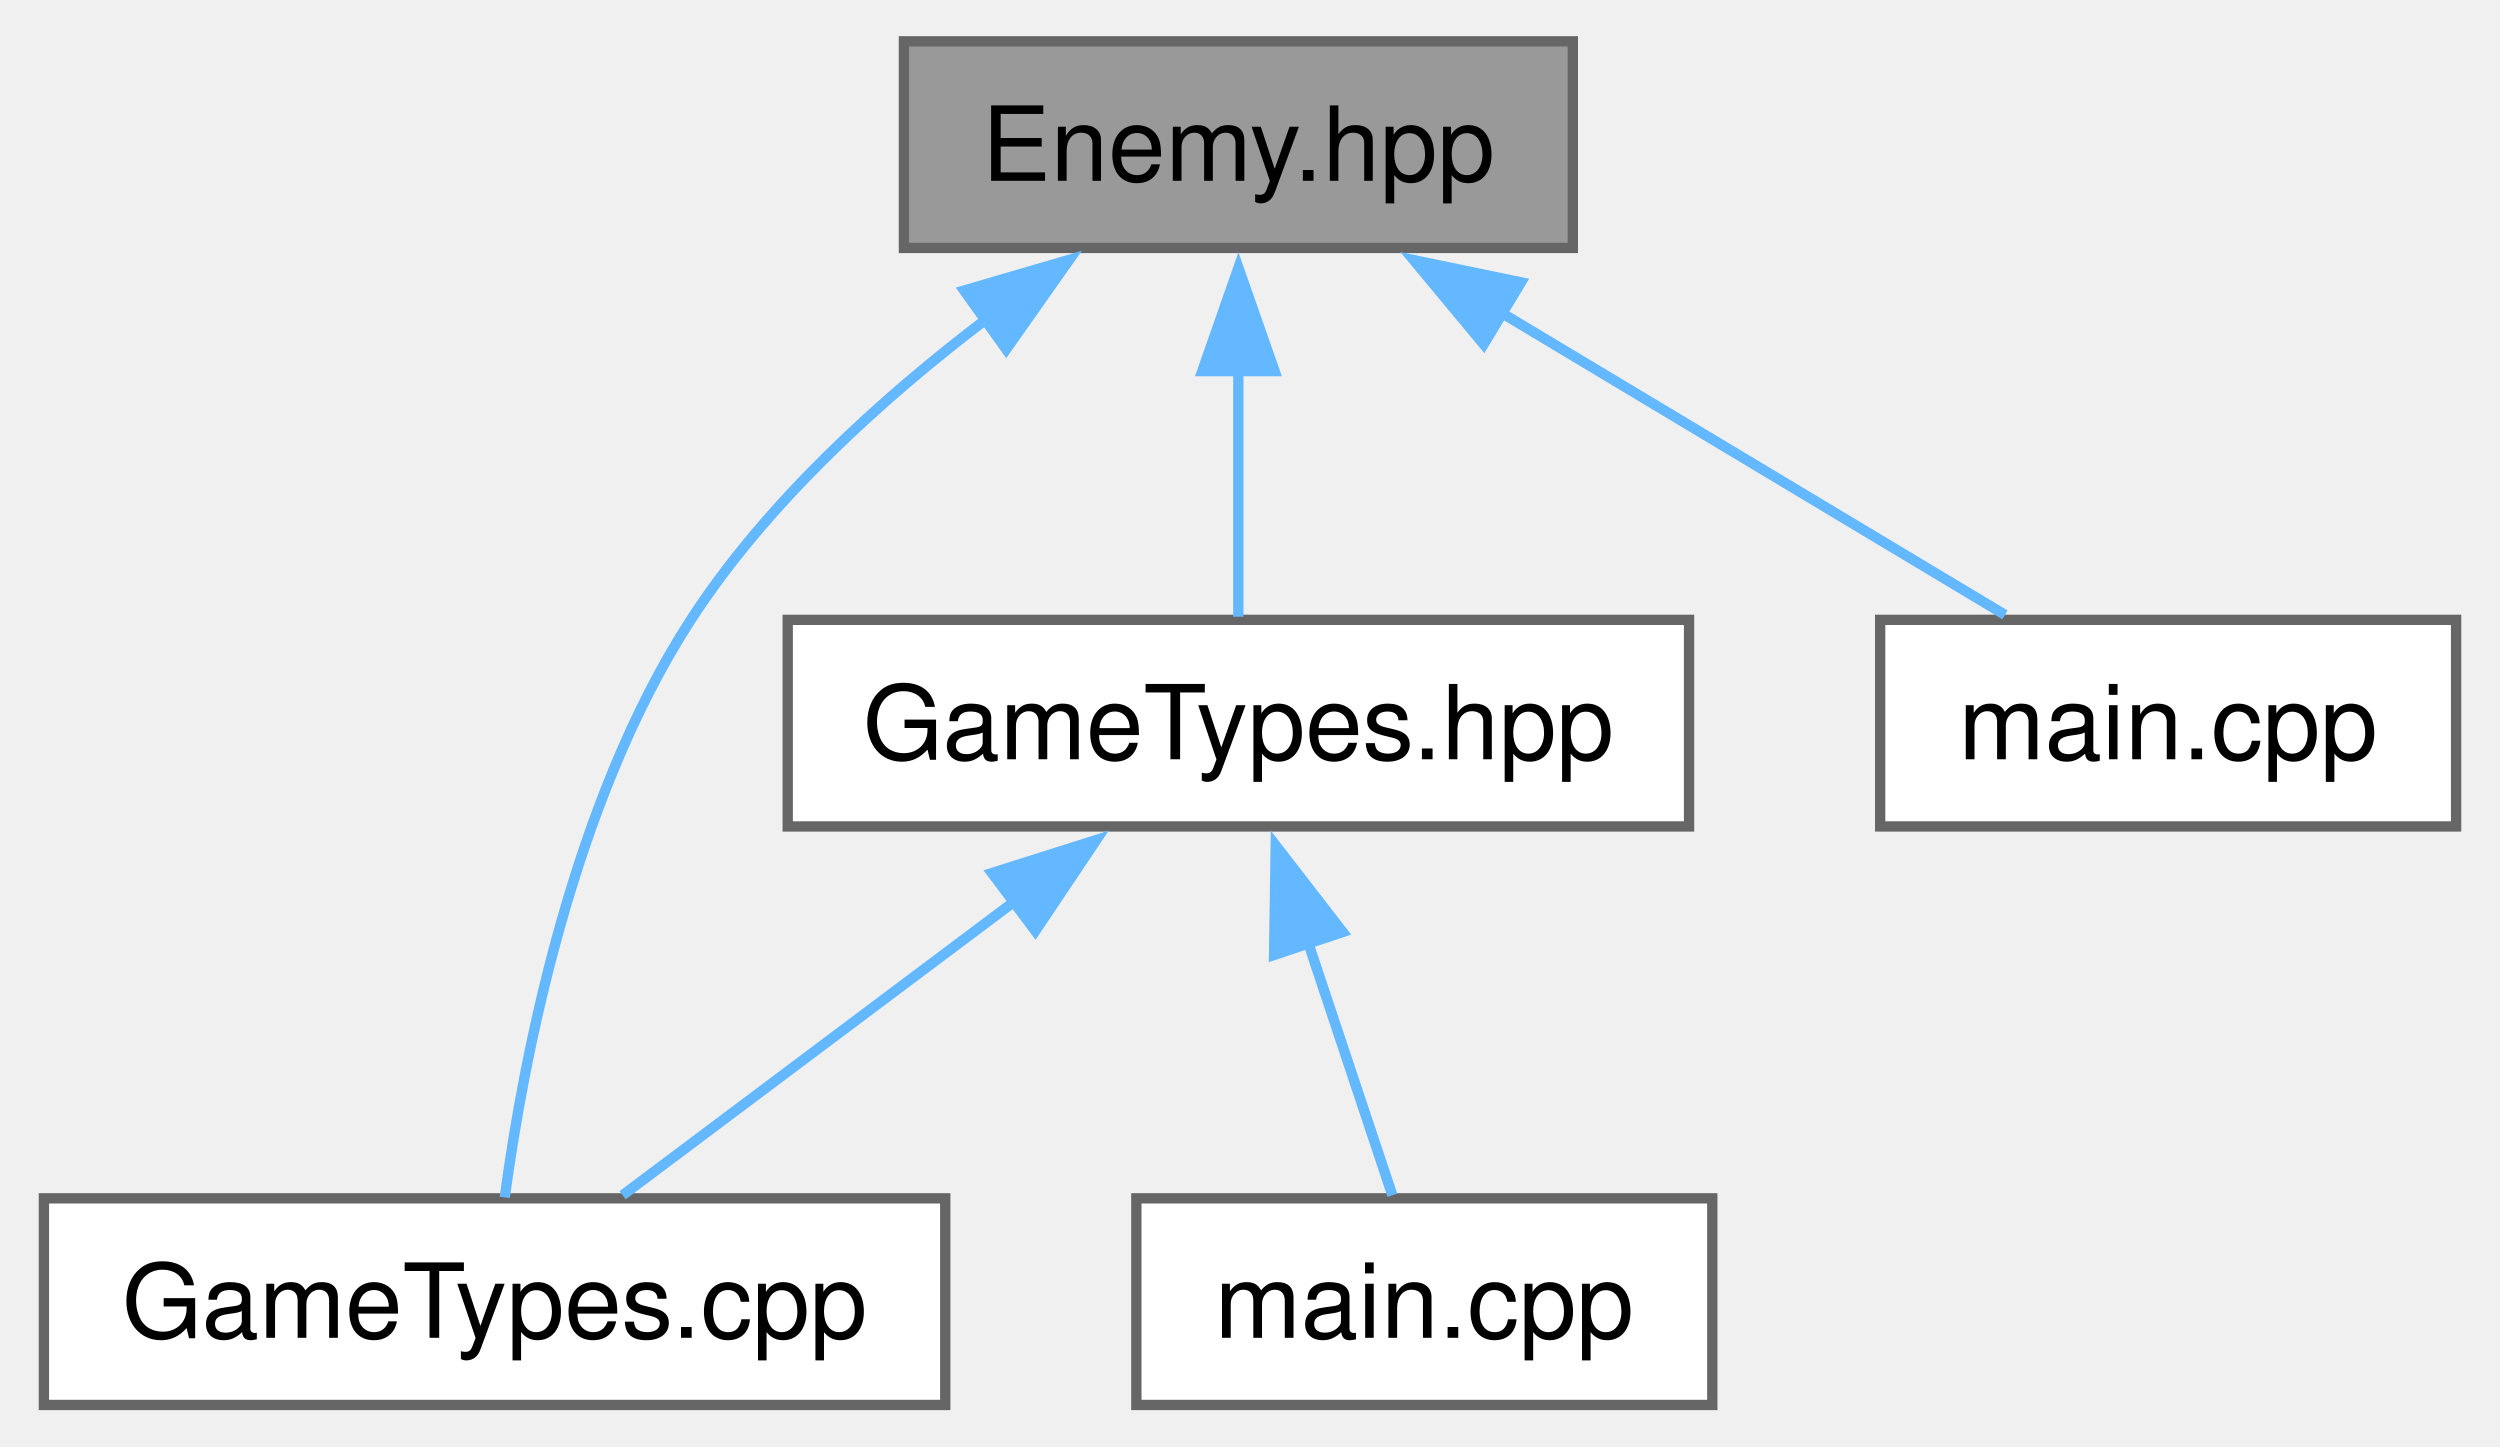
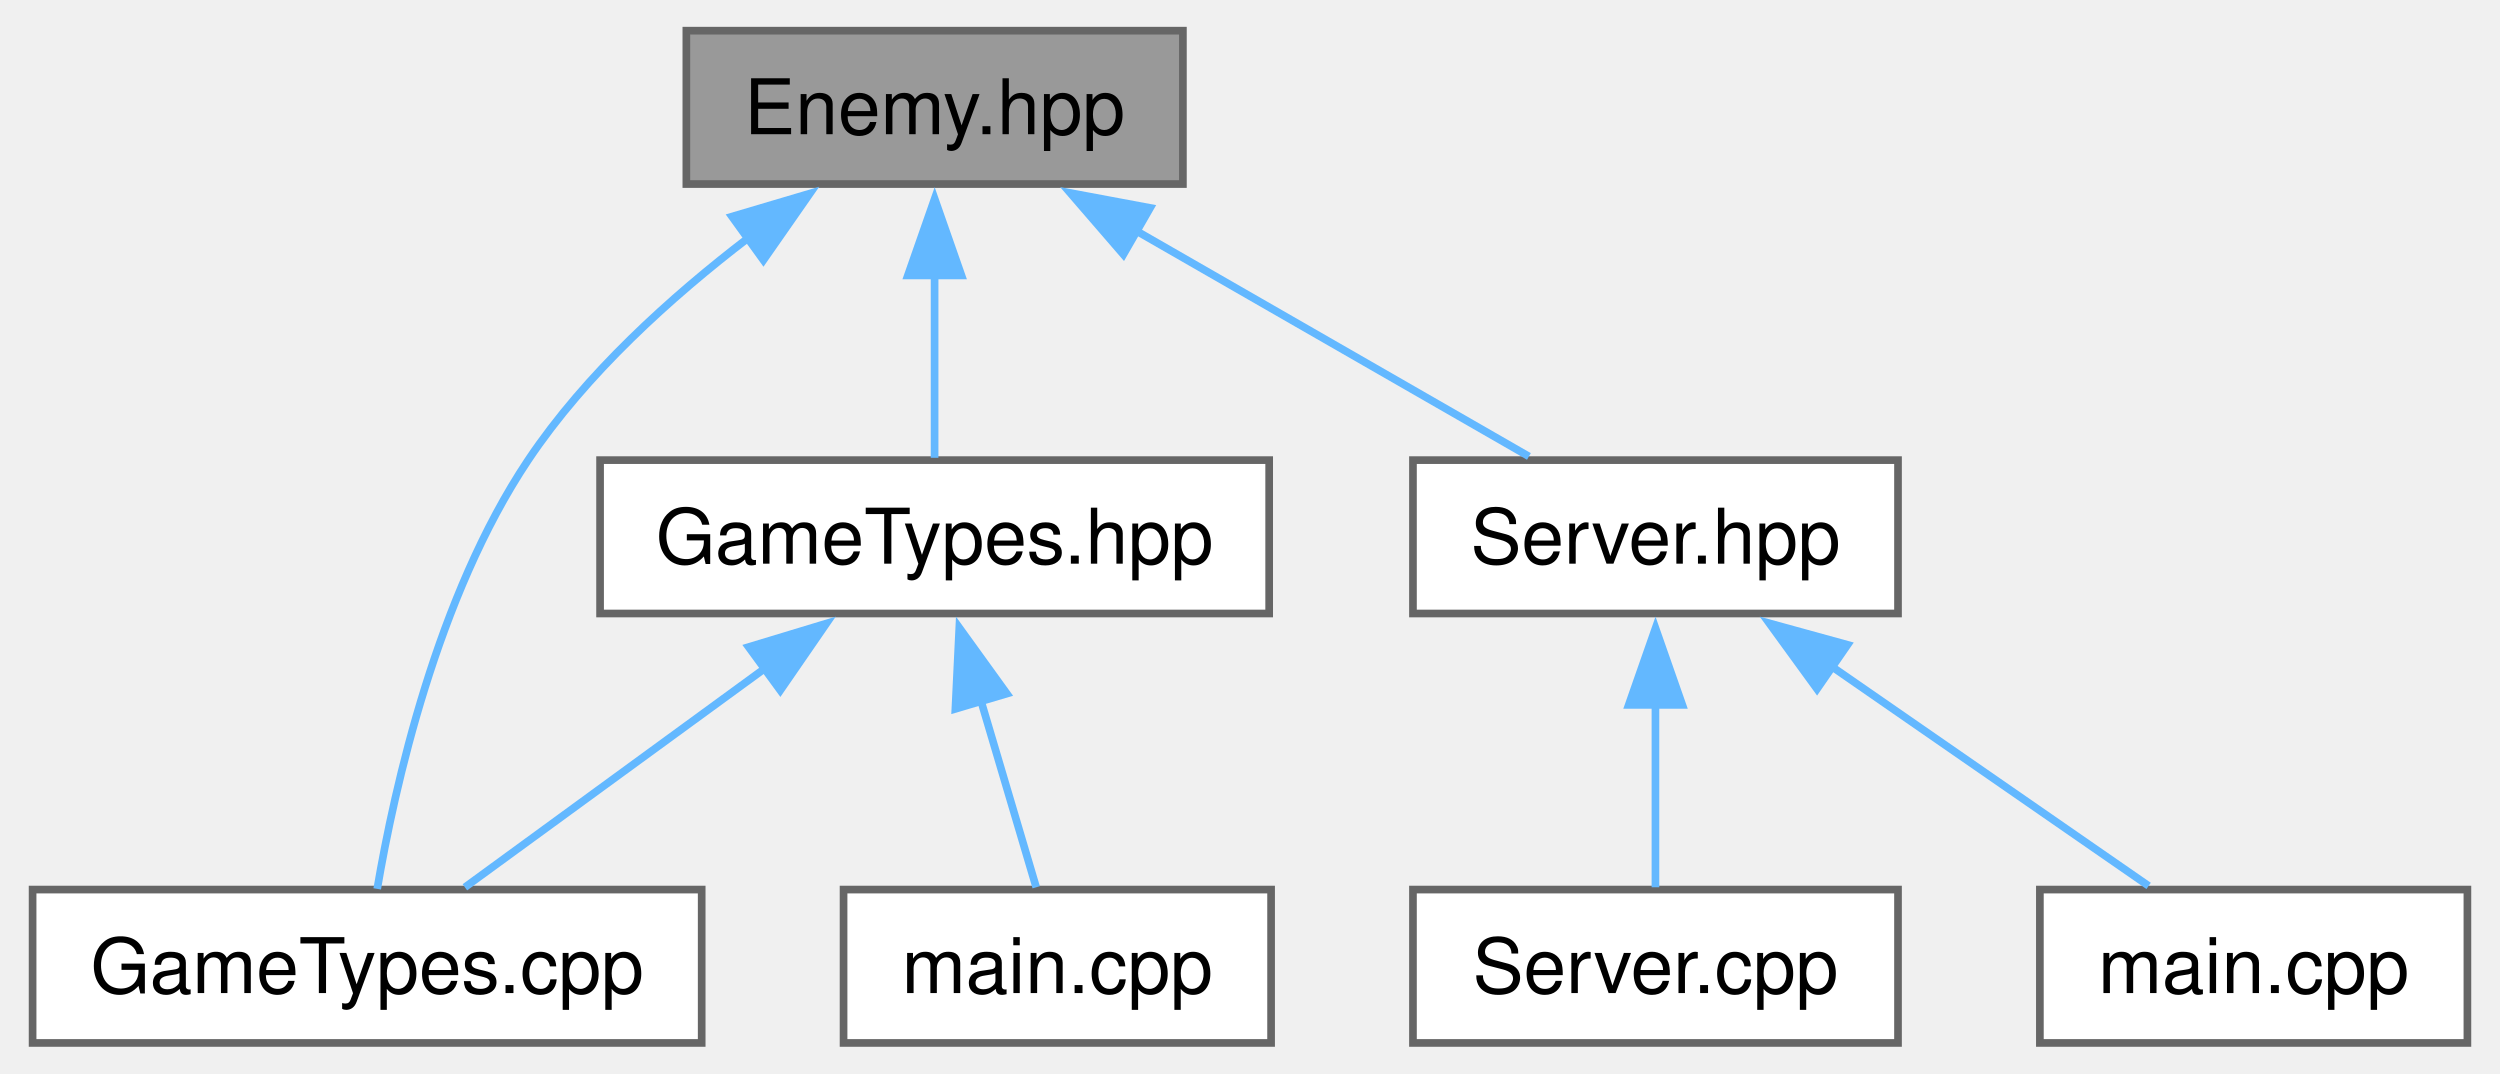
- <svg xmlns="http://www.w3.org/2000/svg" xmlns:xlink="http://www.w3.org/1999/xlink" width="242pt" height="140pt" viewBox="0.00 0.00 241.50 140.00">
+ <svg xmlns="http://www.w3.org/2000/svg" xmlns:xlink="http://www.w3.org/1999/xlink" width="326pt" height="140pt" viewBox="0.00 0.00 325.50 140.00">
  <g id="graph0" class="graph" transform="scale(1 1) rotate(0) translate(4 136)">
    <g id="Node000001" class="node">
      <g id="a_Node000001">
        <a xlink:title=" ">
-           <polygon fill="#999999" stroke="#666666" points="148,-132 83.25,-132 83.25,-112 148,-112 148,-132" />
-           <text text-anchor="middle" x="115.62" y="-118.5" font-family="Helvetica,sans-Serif" font-size="10.00">Enemy.hpp</text>
+           <polygon fill="#999999" stroke="#666666" points="150,-132 85.25,-132 85.25,-112 150,-112 150,-132" />
+           <text text-anchor="middle" x="117.62" y="-118.5" font-family="Helvetica,sans-Serif" font-size="10.00">Enemy.hpp</text>
        </a>
      </g>
    </g>
    <g id="Node000002" class="node">
      <g id="a_Node000002">
        <a xlink:href="GameTypes_8cpp.html" target="_top" xlink:title=" ">
          <polygon fill="white" stroke="#666666" points="87.25,-20 0,-20 0,0 87.25,0 87.25,-20" />
          <text text-anchor="middle" x="43.62" y="-6.5" font-family="Helvetica,sans-Serif" font-size="10.00">GameTypes.cpp</text>
        </a>
      </g>
    </g>
    <g id="edge1_Node000001_Node000002" class="edge">
      <g id="a_edge1_Node000001_Node000002">
        <a xlink:title=" ">
-           <path fill="none" stroke="#63b8ff" d="M91.21,-105.1C81.08,-97.4 69.99,-87.36 62.62,-76 51.11,-58.25 46.39,-33.32 44.61,-20.09" />
-           <polygon fill="#63b8ff" stroke="#63b8ff" points="89.08,-107.88 99.25,-110.85 93.15,-102.19 89.08,-107.88" />
+           <path fill="none" stroke="#63b8ff" d="M93.36,-105C83.26,-97.28 72.15,-87.25 64.62,-76 52.75,-58.26 47.19,-33.33 44.94,-20.09" />
+           <polygon fill="#63b8ff" stroke="#63b8ff" points="91.2,-107.76 101.36,-110.77 95.3,-102.08 91.2,-107.76" />
        </a>
      </g>
    </g>
    <g id="Node000003" class="node">
      <g id="a_Node000003">
        <a xlink:href="GameTypes_8hpp.html" target="_top" xlink:title=" ">
-           <polygon fill="white" stroke="#666666" points="159.25,-76 72,-76 72,-56 159.25,-56 159.25,-76" />
-           <text text-anchor="middle" x="115.62" y="-62.5" font-family="Helvetica,sans-Serif" font-size="10.00">GameTypes.hpp</text>
+           <polygon fill="white" stroke="#666666" points="161.25,-76 74,-76 74,-56 161.25,-56 161.25,-76" />
+           <text text-anchor="middle" x="117.62" y="-62.5" font-family="Helvetica,sans-Serif" font-size="10.00">GameTypes.hpp</text>
        </a>
      </g>
    </g>
    <g id="edge2_Node000001_Node000003" class="edge">
      <g id="a_edge2_Node000001_Node000003">
        <a xlink:title=" ">
-           <path fill="none" stroke="#63b8ff" d="M115.62,-100.13C115.62,-91.9 115.62,-82.85 115.62,-76.3" />
-           <polygon fill="#63b8ff" stroke="#63b8ff" points="112.13,-100.08 115.63,-110.08 119.13,-100.08 112.13,-100.08" />
+           <path fill="none" stroke="#63b8ff" d="M117.62,-100.13C117.62,-91.9 117.62,-82.85 117.62,-76.3" />
+           <polygon fill="#63b8ff" stroke="#63b8ff" points="114.13,-100.08 117.63,-110.08 121.13,-100.08 114.13,-100.08" />
        </a>
      </g>
    </g>
    <g id="Node000005" class="node">
      <g id="a_Node000005">
-         <a xlink:href="Server_2src_2main_8cpp.html" target="_top" xlink:title=" ">
-           <polygon fill="white" stroke="#666666" points="233.5,-76 177.75,-76 177.75,-56 233.5,-56 233.5,-76" />
-           <text text-anchor="middle" x="205.62" y="-62.5" font-family="Helvetica,sans-Serif" font-size="10.00">main.cpp</text>
+         <a xlink:href="Server_8hpp.html" target="_top" xlink:title=" ">
+           <polygon fill="white" stroke="#666666" points="243.25,-76 180,-76 180,-56 243.25,-56 243.25,-76" />
+           <text text-anchor="middle" x="211.62" y="-62.5" font-family="Helvetica,sans-Serif" font-size="10.00">Server.hpp</text>
        </a>
      </g>
    </g>
    <g id="edge5_Node000001_Node000005" class="edge">
      <g id="a_edge5_Node000001_Node000005">
        <a xlink:title=" ">
-           <path fill="none" stroke="#63b8ff" d="M140.94,-105.81C156.64,-96.39 176.32,-84.58 189.83,-76.48" />
-           <polygon fill="#63b8ff" stroke="#63b8ff" points="139.37,-102.67 132.6,-110.82 142.98,-108.67 139.37,-102.67" />
+           <path fill="none" stroke="#63b8ff" d="M143.6,-106.08C160.07,-96.62 180.88,-84.66 195.12,-76.48" />
+           <polygon fill="#63b8ff" stroke="#63b8ff" points="142.24,-102.82 135.31,-110.84 145.73,-108.89 142.24,-102.82" />
        </a>
      </g>
    </g>
    <g id="edge3_Node000003_Node000002" class="edge">
      <g id="a_edge3_Node000003_Node000002">
        <a xlink:title=" ">
-           <path fill="none" stroke="#63b8ff" d="M94.23,-48.95C81.78,-39.61 66.51,-28.16 56.02,-20.3" />
-           <polygon fill="#63b8ff" stroke="#63b8ff" points="91.77,-51.49 101.87,-54.69 95.97,-45.89 91.77,-51.49" />
+           <path fill="none" stroke="#63b8ff" d="M95.64,-48.95C82.84,-39.61 67.15,-28.16 56.37,-20.3" />
+           <polygon fill="#63b8ff" stroke="#63b8ff" points="93.37,-51.63 103.51,-54.7 97.5,-45.98 93.37,-51.63" />
        </a>
      </g>
    </g>
    <g id="Node000004" class="node">
      <g id="a_Node000004">
        <a xlink:href="Client_2src_2main_8cpp.html" target="_top" xlink:title=" ">
          <polygon fill="white" stroke="#666666" points="161.5,-20 105.75,-20 105.75,0 161.5,0 161.5,-20" />
          <text text-anchor="middle" x="133.62" y="-6.5" font-family="Helvetica,sans-Serif" font-size="10.00">main.cpp</text>
        </a>
      </g>
    </g>
    <g id="edge4_Node000003_Node000004" class="edge">
      <g id="a_edge4_Node000003_Node000004">
        <a xlink:title=" ">
-           <path fill="none" stroke="#63b8ff" d="M122.39,-44.71C125.18,-36.32 128.29,-27.01 130.53,-20.3" />
-           <polygon fill="#63b8ff" stroke="#63b8ff" points="119.08,-43.56 119.24,-54.16 125.72,-45.78 119.08,-43.56" />
+           <path fill="none" stroke="#63b8ff" d="M123.64,-44.71C126.12,-36.32 128.88,-27.01 130.87,-20.3" />
+           <polygon fill="#63b8ff" stroke="#63b8ff" points="120.33,-43.56 120.84,-54.14 127.04,-45.55 120.33,-43.56" />
+         </a>
+       </g>
+     </g>
+     <g id="Node000006" class="node">
+       <g id="a_Node000006">
+         <a xlink:href="Server_8cpp.html" target="_top" xlink:title=" ">
+           <polygon fill="white" stroke="#666666" points="243.25,-20 180,-20 180,0 243.25,0 243.25,-20" />
+           <text text-anchor="middle" x="211.62" y="-6.5" font-family="Helvetica,sans-Serif" font-size="10.00">Server.cpp</text>
+         </a>
+       </g>
+     </g>
+     <g id="edge6_Node000005_Node000006" class="edge">
+       <g id="a_edge6_Node000005_Node000006">
+         <a xlink:title=" ">
+           <path fill="none" stroke="#63b8ff" d="M211.62,-44.13C211.62,-35.9 211.62,-26.85 211.62,-20.3" />
+           <polygon fill="#63b8ff" stroke="#63b8ff" points="208.13,-44.08 211.63,-54.08 215.13,-44.08 208.13,-44.08" />
+         </a>
+       </g>
+     </g>
+     <g id="Node000007" class="node">
+       <g id="a_Node000007">
+         <a xlink:href="Server_2src_2main_8cpp.html" target="_top" xlink:title=" ">
+           <polygon fill="white" stroke="#666666" points="317.5,-20 261.75,-20 261.75,0 317.5,0 317.5,-20" />
+           <text text-anchor="middle" x="289.62" y="-6.5" font-family="Helvetica,sans-Serif" font-size="10.00">main.cpp</text>
+         </a>
+       </g>
+     </g>
+     <g id="edge7_Node000005_Node000007" class="edge">
+       <g id="a_edge7_Node000005_Node000007">
+         <a xlink:title=" ">
+           <path fill="none" stroke="#63b8ff" d="M234.34,-49.27C247.82,-39.94 264.45,-28.43 275.93,-20.48" />
+           <polygon fill="#63b8ff" stroke="#63b8ff" points="232.69,-46.16 226.46,-54.73 236.67,-51.92 232.69,-46.16" />
        </a>
      </g>
    </g>
  </g>
</svg>
